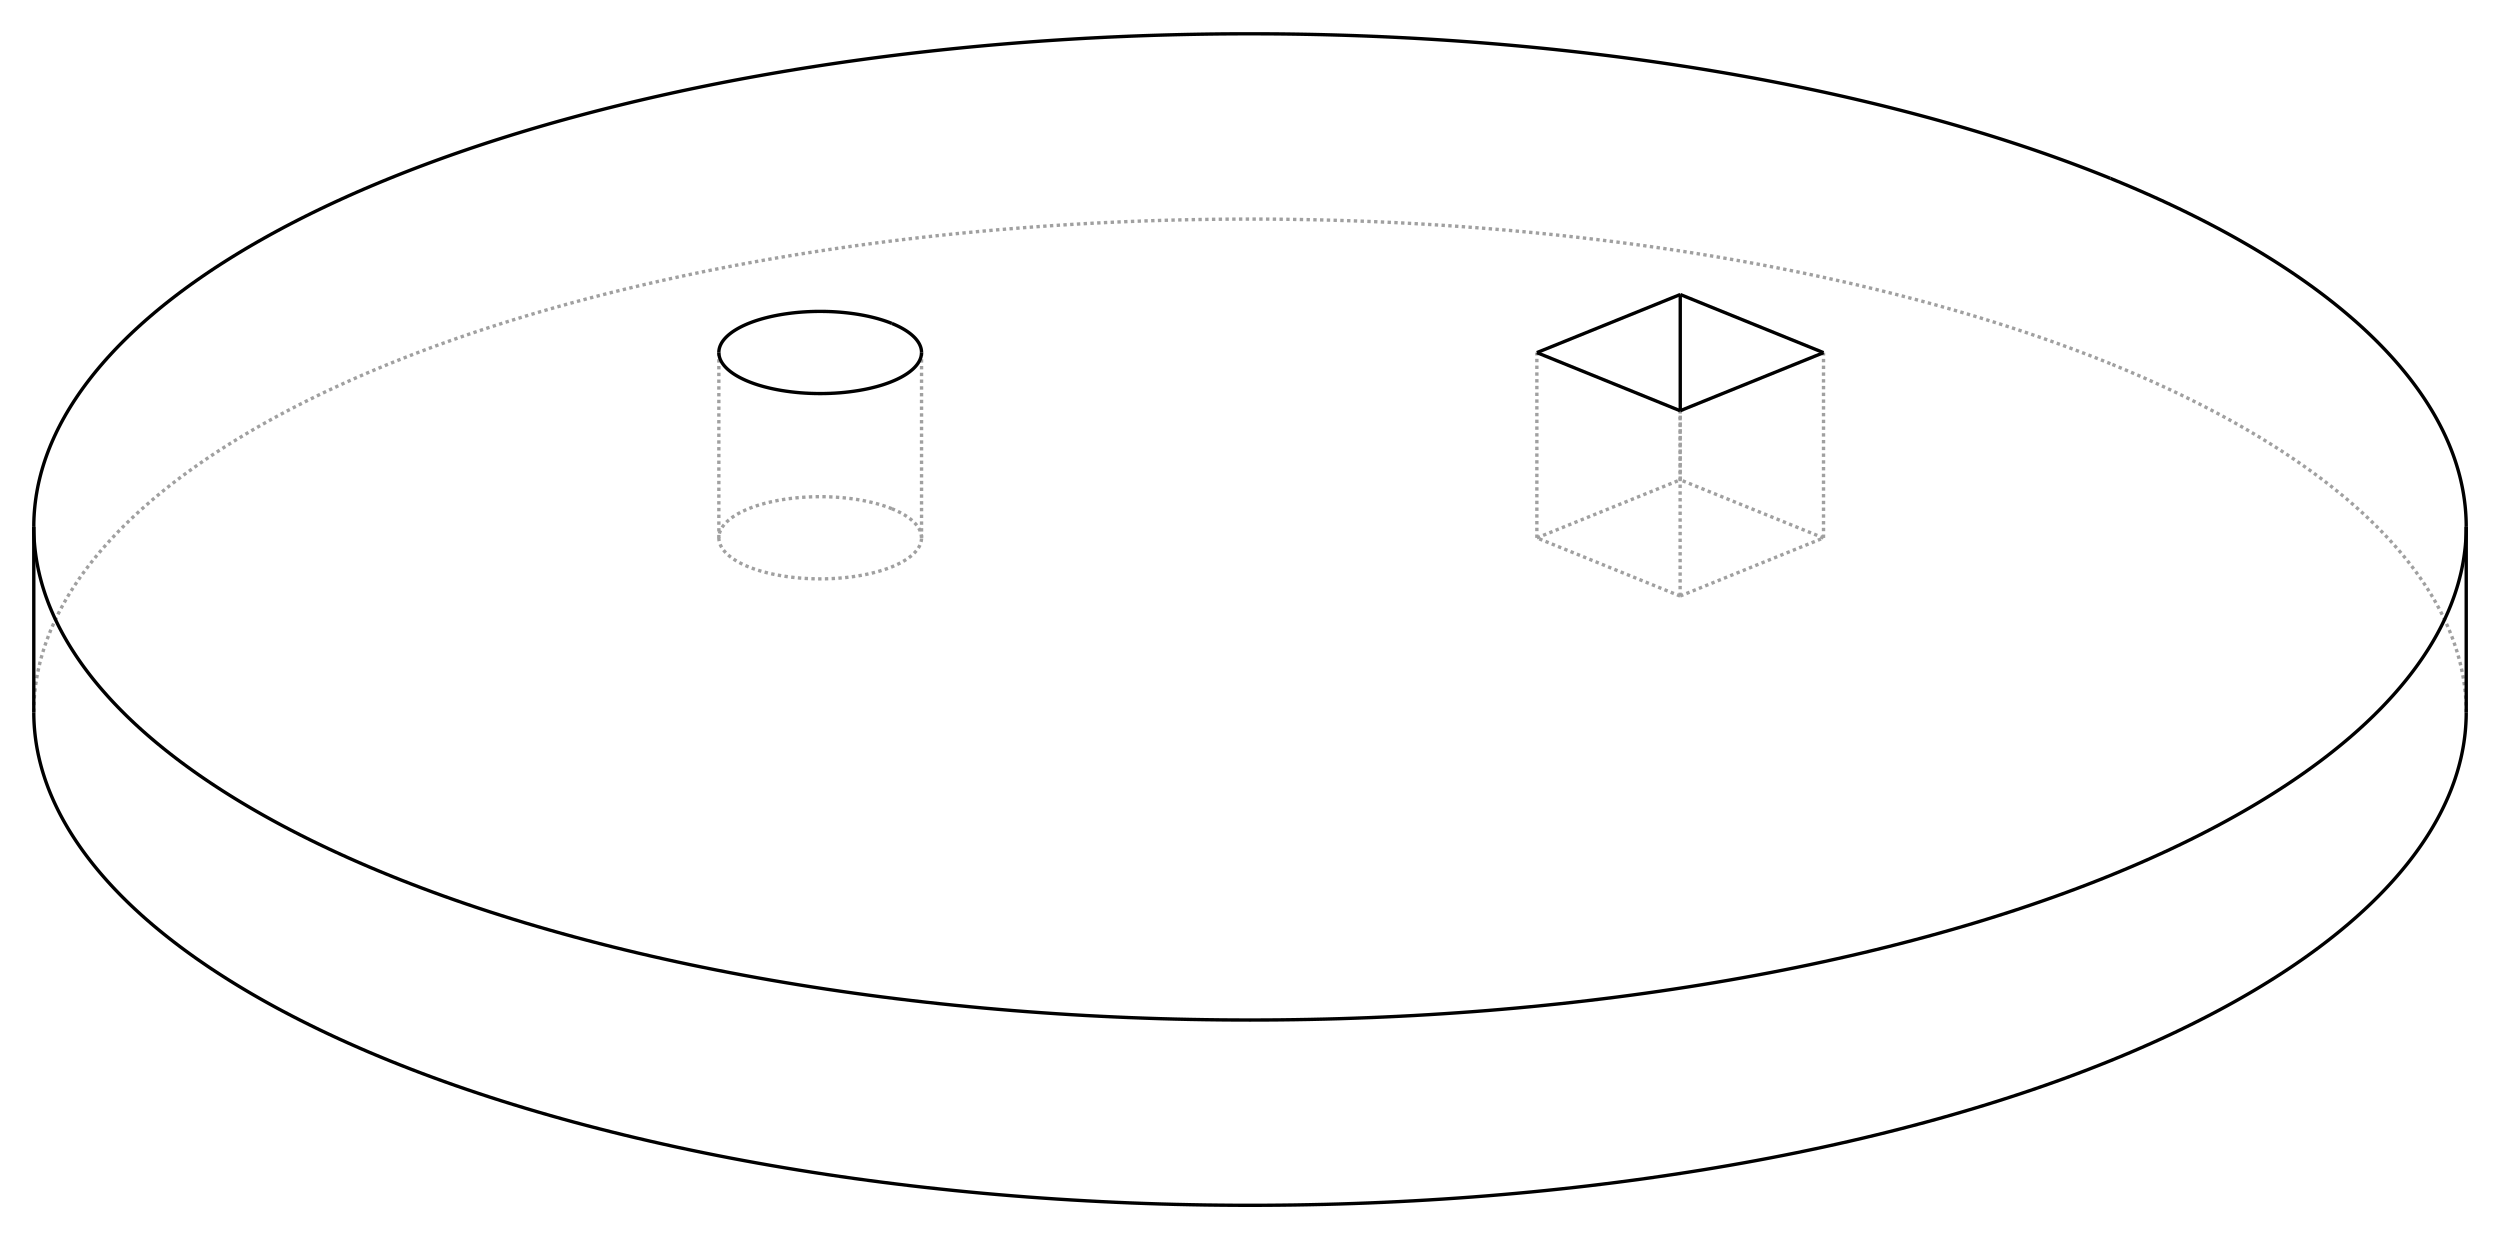
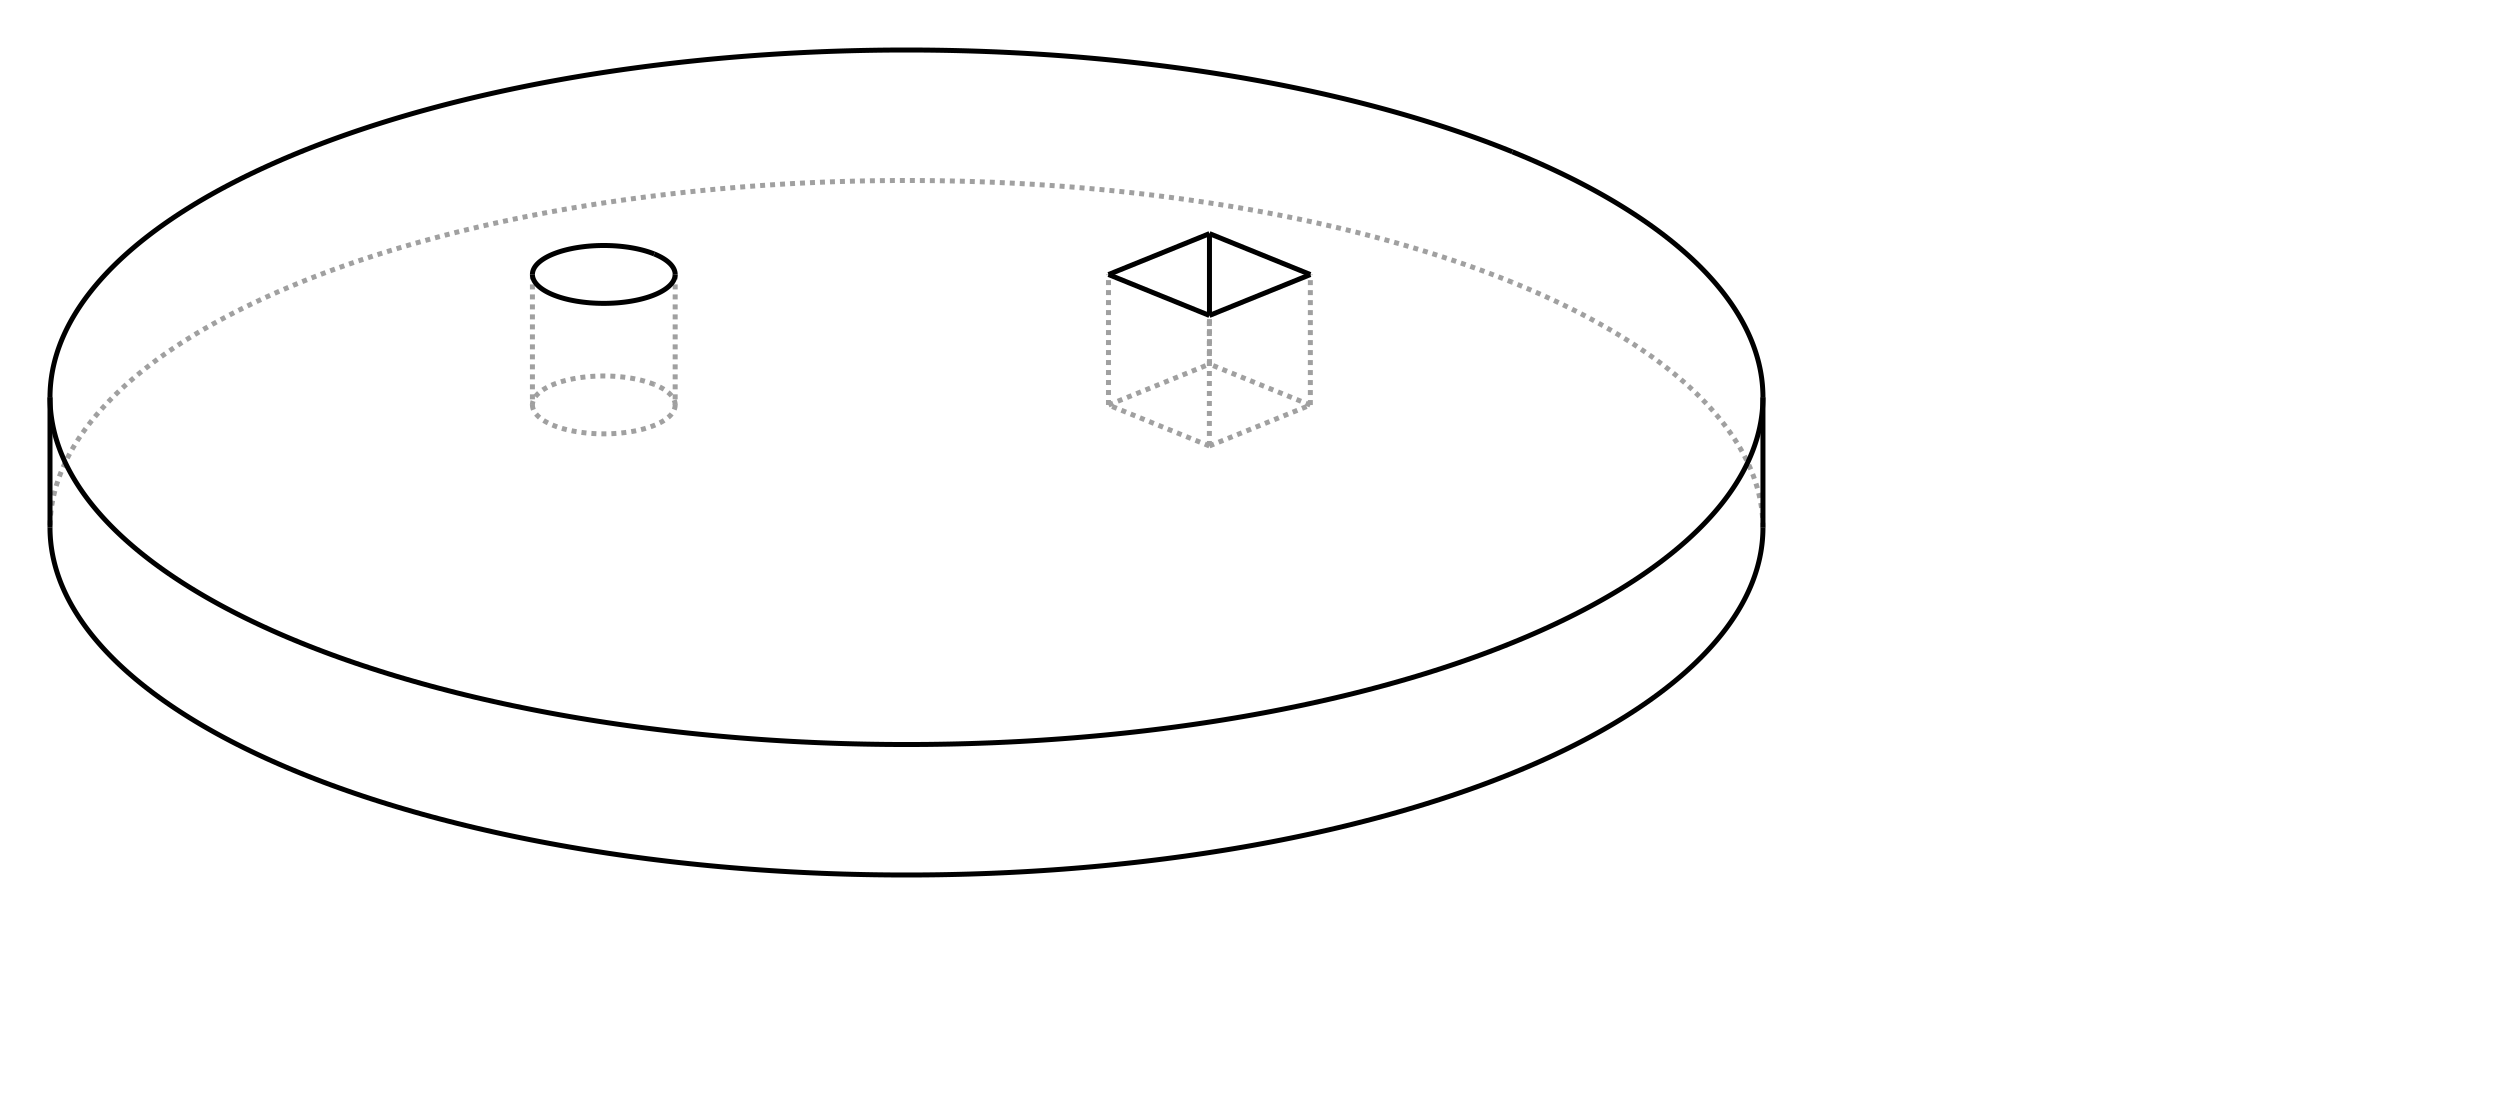
- <svg xmlns="http://www.w3.org/2000/svg" width="740" height="366">
-   <g transform="scale(4, -4)   translate(92.43843,-46.05328)" stroke-width="0.25" fill="none">
-     <g stroke="rgb(160,160,160)" fill="none" stroke-dasharray="0.25,0.25">
+ <svg xmlns="http://www.w3.org/2000/svg" width="500.0" height="220.0">
+   <g transform="scale(1.903274, -1.903274)   translate(95.19254,-48.80739)" stroke-width="0.525" fill="none">
+     <g stroke="rgb(160,160,160)" fill="none" stroke-dasharray="0.525,0.525">
      <path d="M63.729,19.142 L63.141,19.379 L62.547,19.613 L61.948,19.845 L61.344,20.075 L60.735,20.303 L60.12,20.528 L59.5,20.751 L58.876,20.972 L58.246,21.19 L57.612,21.406 L56.972,21.62 L56.328,21.831 L55.679,22.04 L55.025,22.246 L54.367,22.45 L53.704,22.652 L53.036,22.851 L52.364,23.047 L51.688,23.241 L51.007,23.432 L50.322,23.621 L49.633,23.808 L48.939,23.991 L48.241,24.172 L47.54,24.351 L46.834,24.527 L46.124,24.7 L45.41,24.871 L44.693,25.039 L43.971,25.204 L43.246,25.366 L42.518,25.526 L41.785,25.683 L41.049,25.838 L40.31,25.989 L39.567,26.138 L38.821,26.284 L38.072,26.427 L37.319,26.568 L36.564,26.706 L35.805,26.84 L35.043,26.972 L34.278,27.102 L33.51,27.228 L32.74,27.351 L31.966,27.472 L31.19,27.589 L30.412,27.704 L29.63,27.816 L28.847,27.925 L28.06,28.031 L27.272,28.134 L26.481,28.234 L25.688,28.331 L24.893,28.425 L24.095,28.516 L23.296,28.605 L22.494,28.69 L21.691,28.772 L20.886,28.851 L20.079,28.927 L19.271,29.001 L18.46,29.071 L17.649,29.138 L16.835,29.202 L16.021,29.263 L15.205,29.321 L14.387,29.376 L13.569,29.428 L12.749,29.477 L11.928,29.523 L11.106,29.566 L10.284,29.605 L9.46,29.642 L8.636,29.676 L7.811,29.706 L6.985,29.733 L6.159,29.758 L5.332,29.779 L4.505,29.797 L3.677,29.812 L2.849,29.824 L2.021,29.833 L1.192,29.839 L0.364,29.841 L-0.465,29.841 L-1.293,29.837 L-2.121,29.831 L-2.95,29.821 L-3.777,29.808 L-4.605,29.792 L-5.432,29.773 L-6.259,29.751 L-7.085,29.726 L-7.911,29.698 L-8.736,29.667 L-9.56,29.632 L-10.383,29.595 L-11.206,29.554 L-12.027,29.511 L-12.848,29.464 L-13.667,29.414 L-14.485,29.362 L-15.302,29.306 L-16.118,29.247 L-16.932,29.185 L-17.745,29.12 L-18.556,29.052 L-19.366,28.981 L-20.174,28.907 L-20.981,28.83 L-21.785,28.75 L-22.588,28.667 L-23.389,28.581 L-24.188,28.492 L-24.985,28.4 L-25.779,28.305 L-26.572,28.207 L-27.362,28.106 L-28.15,28.002 L-28.936,27.896 L-29.719,27.786 L-30.499,27.673 L-31.277,27.558 L-32.052,27.439 L-32.825,27.318 L-33.595,27.194 L-34.362,27.067 L-35.126,26.937 L-35.887,26.804 L-36.645,26.669 L-37.4,26.53 L-38.152,26.389 L-38.9,26.245 L-39.645,26.098 L-40.387,25.949 L-41.125,25.796 L-41.86,25.641 L-42.592,25.483 L-43.319,25.323 L-44.043,25.159 L-44.764,24.994 L-45.48,24.825 L-46.193,24.654 L-46.902,24.48 L-47.606,24.303 L-48.307,24.124 L-49.004,23.942 L-49.696,23.757 L-50.385,23.57 L-51.069,23.381 L-51.748,23.189 L-52.423,22.994 L-53.094,22.797 L-53.761,22.597 L-54.422,22.395 L-55.079,22.191 L-55.732,21.984 L-56.38,21.774 L-57.022,21.562 L-57.661,21.348 L-58.294,21.131 L-58.922,20.912 L-59.545,20.691 L-60.164,20.468 L-60.777,20.242 L-61.385,20.013 L-61.987,19.783 L-62.585,19.55 L-63.177,19.315 L-63.764,19.078 L-64.345,18.839 L-64.921,18.597 L-65.492,18.354 L-66.057,18.108 L-66.616,17.86 L-67.169,17.61 L-67.717,17.358 L-68.26,17.104 L-68.796,16.848 L-69.327,16.59 L-69.851,16.33 L-70.37,16.068 L-70.883,15.805 L-71.39,15.539 L-71.89,15.271 L-72.385,15.002 L-72.873,14.731 L-73.356,14.457 L-73.832,14.182 L-74.302,13.906 L-74.765,13.627 L-75.222,13.347 L-75.673,13.065 L-76.118,12.782 L-76.556,12.497 L-76.987,12.21 L-77.412,11.922 L-77.83,11.632 L-78.242,11.34 L-78.647,11.047 L-79.046,10.753 L-79.437,10.457 L-79.822,10.159 L-80.201,9.86 L-80.572,9.56 L-80.937,9.258 L-81.294,8.955 L-81.645,8.651 L-81.989,8.346 L-82.326,8.039 L-82.656,7.731 L-82.979,7.421 L-83.295,7.111 L-83.604,6.799 L-83.906,6.486 L-84.2,6.172 L-84.488,5.857 L-84.768,5.541 L-85.041,5.224 L-85.307,4.906 L-85.566,4.587 L-85.817,4.267 L-86.062,3.946 L-86.299,3.624 L-86.528,3.301 L-86.75,2.977 L-86.965,2.653 L-87.173,2.328 L-87.373,2.002 L-87.566,1.675 L-87.751,1.348 L-87.929,1.02 L-88.099,0.691 L-88.262,0.361 L-88.417,0.031 L-88.565,-0.299 L-88.706,-0.63 L-88.839,-0.962 L-88.964,-1.294 L-89.082,-1.626 L-89.192,-1.959 L-89.295,-2.292 L-89.39,-2.626 L-89.477,-2.96 L-89.557,-3.295 L-89.63,-3.629 L-89.694,-3.964 L-89.752,-4.299 L-89.801,-4.634 L-89.843,-4.97 L-89.877,-5.306 L-89.904,-5.641 L-89.923,-5.977 L-89.935,-6.313 L-89.938,-6.649 " />
      <path d="M90.062,-6.649 L90.06,-6.425 L90.055,-6.201 L90.046,-5.978 L90.034,-5.754 L90.019,-5.53 L90.001,-5.307 L89.979,-5.083 L89.953,-4.859 L89.925,-4.636 L89.892,-4.413 L89.857,-4.189 L89.818,-3.966 L89.776,-3.743 L89.73,-3.52 L89.681,-3.297 L89.629,-3.074 L89.573,-2.852 L89.514,-2.629 L89.451,-2.407 L89.385,-2.185 L89.316,-1.963 L89.244,-1.741 L89.168,-1.519 L89.089,-1.298 L89.006,-1.076 L88.92,-0.855 L88.831,-0.635 L88.738,-0.414 L88.642,-0.194 L88.543,0.027 L88.44,0.246 L88.334,0.466 L88.225,0.685 L88.112,0.905 L87.996,1.123 L87.877,1.342 L87.755,1.56 L87.629,1.778 L87.5,1.995 L87.367,2.213 L87.232,2.43 L87.093,2.646 L86.951,2.862 L86.805,3.078 L86.656,3.294 L86.504,3.509 L86.349,3.724 L86.19,3.938 L86.029,4.152 L85.864,4.365 L85.696,4.579 L85.524,4.791 L85.349,5.004 L85.172,5.215 L84.991,5.427 L84.806,5.638 L84.619,5.848 L84.428,6.058 L84.234,6.268 L84.038,6.477 L83.837,6.685 L83.634,6.893 L83.428,7.101 L83.218,7.308 L83.006,7.515 L82.79,7.72 L82.571,7.926 L82.349,8.131 L82.124,8.335 L81.896,8.539 L81.664,8.742 L81.43,8.945 L81.193,9.147 L80.952,9.348 L80.709,9.549 L80.462,9.749 L80.213,9.949 L79.96,10.148 L79.705,10.346 L79.446,10.544 L79.184,10.741 L78.92,10.937 L78.653,11.133 L78.382,11.328 L78.109,11.522 L77.832,11.716 L77.553,11.909 L77.271,12.102 L76.986,12.293 L76.698,12.484 L76.407,12.674 L76.113,12.864 L75.817,13.052 L75.517,13.24 L75.215,13.428 L74.91,13.614 L74.602,13.8 L74.292,13.985 L73.978,14.169 L73.662,14.352 L73.343,14.535 L73.021,14.717 L72.696,14.898 L72.369,15.078 L72.039,15.257 L71.707,15.436 L71.033,15.791 L70.349,16.142 L69.654,16.49 L68.949,16.834 L68.234,17.175 L67.508,17.512 L66.772,17.846 L66.026,18.175 L65.27,18.502 L64.504,18.824 L63.729,19.142 " />
      <path d="M31.891,1.946 L31.891,15.658 " />
      <path d="M42.502,6.245 L42.502,19.957 " />
      <path d="M31.891,1.946 L42.502,6.245 " />
      <path d="M21.289,6.249 L21.289,19.96 " />
      <path d="M31.891,1.946 L21.289,6.249 " />
      <path d="M31.9,10.547 L31.9,15.662 " />
      <path d="M42.502,6.245 L31.9,10.547 " />
      <path d="M21.289,6.249 L31.9,10.547 " />
      <path d="M-26.439,8.407 L-26.638,8.485 L-26.843,8.56 L-27.056,8.631 L-27.274,8.7 L-27.499,8.765 L-27.729,8.826 L-27.965,8.885 L-28.206,8.939 L-28.452,8.99 L-28.703,9.038 L-28.957,9.081 L-29.215,9.121 L-29.477,9.157 L-29.742,9.188 L-30.009,9.216 L-30.279,9.24 L-30.551,9.26 L-30.824,9.276 L-31.099,9.288 L-31.374,9.295 L-31.65,9.299 L-31.926,9.298 L-32.202,9.293 L-32.477,9.284 L-32.752,9.271 L-33.025,9.254 L-33.296,9.233 L-33.565,9.208 L-33.832,9.179 L-34.095,9.146 L-34.356,9.109 L-34.613,9.068 L-34.866,9.023 L-35.115,8.974 L-35.359,8.922 L-35.599,8.867 L-35.833,8.807 L-36.062,8.744 L-36.285,8.678 L-36.501,8.609 L-36.712,8.536 L-36.915,8.461 L-37.112,8.382 L-37.301,8.3 L-37.483,8.216 L-37.656,8.129 L-37.822,8.04 L-37.98,7.948 L-38.129,7.853 L-38.27,7.757 L-38.401,7.659 L-38.524,7.558 L-38.638,7.456 L-38.742,7.353 L-38.79,7.3 L-38.836,7.247 L-38.88,7.194 L-38.921,7.141 L-38.96,7.087 L-38.997,7.033 L-39.031,6.979 L-39.062,6.924 L-39.091,6.87 L-39.118,6.815 L-39.142,6.76 L-39.163,6.704 L-39.182,6.649 L-39.199,6.593 L-39.213,6.538 L-39.224,6.482 L-39.233,6.426 L-39.239,6.37 L-39.243,6.314 L-39.244,6.258 " />
      <path d="M-39.244,6.258 L-39.242,6.183 L-39.235,6.109 L-39.224,6.034 L-39.208,5.96 L-39.188,5.886 L-39.163,5.812 L-39.134,5.738 L-39.1,5.665 L-39.062,5.592 L-39.02,5.519 L-38.973,5.447 L-38.921,5.375 L-38.866,5.304 L-38.806,5.234 L-38.742,5.164 L-38.673,5.094 L-38.601,5.026 L-38.524,4.958 L-38.444,4.891 L-38.359,4.825 L-38.27,4.759 L-38.177,4.695 L-38.081,4.631 L-37.98,4.569 L-37.876,4.507 L-37.768,4.447 L-37.657,4.387 L-37.542,4.329 L-37.423,4.272 L-37.302,4.216 L-37.176,4.161 L-37.048,4.108 L-36.916,4.056 L-36.781,4.005 L-36.643,3.955 L-36.502,3.907 L-36.359,3.861 L-36.212,3.816 L-36.063,3.772 L-35.911,3.73 L-35.757,3.689 L-35.6,3.65 L-35.441,3.612 L-35.28,3.576 L-35.116,3.542 L-34.951,3.509 L-34.615,3.449 L-34.271,3.395 L-33.922,3.348 L-33.567,3.308 L-33.208,3.276 L-32.845,3.25 L-32.48,3.232 L-32.112,3.221 L-31.744,3.217 L-31.376,3.221 L-31.009,3.232 L-30.644,3.25 L-30.281,3.276 L-29.922,3.308 L-29.567,3.348 L-29.218,3.395 L-28.874,3.449 L-28.538,3.509 L-28.372,3.542 L-28.209,3.576 L-28.048,3.612 L-27.889,3.65 L-27.732,3.689 L-27.578,3.73 L-27.426,3.772 L-27.277,3.816 L-27.13,3.861 L-26.986,3.907 L-26.846,3.955 L-26.708,4.005 L-26.573,4.056 L-26.441,4.108 L-26.313,4.161 L-26.187,4.216 L-26.065,4.272 L-25.947,4.329 L-25.832,4.387 L-25.72,4.447 L-25.612,4.507 L-25.508,4.569 L-25.408,4.631 L-25.311,4.695 L-25.219,4.759 L-25.13,4.825 L-25.045,4.891 L-24.964,4.958 L-24.888,5.026 L-24.815,5.094 L-24.747,5.164 L-24.683,5.234 L-24.623,5.304 L-24.567,5.375 L-24.516,5.447 L-24.469,5.519 L-24.427,5.592 L-24.388,5.665 L-24.355,5.738 L-24.326,5.812 L-24.301,5.886 L-24.28,5.96 L-24.265,6.034 L-24.253,6.109 L-24.247,6.183 L-24.244,6.258 " />
      <path d="M-24.244,6.258 L-24.247,6.333 L-24.253,6.407 L-24.265,6.482 L-24.28,6.556 L-24.301,6.63 L-24.325,6.704 L-24.355,6.778 L-24.388,6.851 L-24.426,6.924 L-24.469,6.996 L-24.516,7.069 L-24.567,7.14 L-24.623,7.211 L-24.682,7.282 L-24.746,7.352 L-24.815,7.421 L-24.887,7.49 L-24.964,7.557 L-25.044,7.624 L-25.129,7.691 L-25.218,7.756 L-25.31,7.821 L-25.407,7.884 L-25.507,7.947 L-25.611,8.008 L-25.719,8.069 L-25.83,8.128 L-25.945,8.186 L-26.063,8.243 L-26.185,8.299 L-26.31,8.354 L-26.439,8.407 " />
      <path d="M-39.244,19.97 L-39.244,6.258 " />
      <path d="M-24.244,19.97 L-24.244,6.258 " />
    </g>
    <g stroke="rgb(0,0,0)" fill="none">
      <path d="M-89.938,-6.649 L-89.937,-6.873 L-89.932,-7.097 L-89.923,-7.321 L-89.911,-7.544 L-89.896,-7.768 L-89.877,-7.992 L-89.855,-8.216 L-89.83,-8.439 L-89.801,-8.663 L-89.769,-8.887 L-89.734,-9.11 L-89.695,-9.333 L-89.652,-9.557 L-89.607,-9.78 L-89.557,-10.003 L-89.505,-10.226 L-89.449,-10.448 L-89.39,-10.671 L-89.328,-10.893 L-89.262,-11.116 L-89.192,-11.338 L-89.12,-11.56 L-89.044,-11.782 L-88.964,-12.003 L-88.882,-12.225 L-88.796,-12.446 L-88.706,-12.667 L-88.613,-12.887 L-88.517,-13.108 L-88.418,-13.328 L-88.315,-13.548 L-88.209,-13.768 L-88.1,-13.987 L-87.987,-14.207 L-87.871,-14.425 L-87.752,-14.644 L-87.629,-14.862 L-87.503,-15.08 L-87.374,-15.298 L-87.241,-15.515 L-87.105,-15.732 L-86.966,-15.949 L-86.824,-16.165 L-86.678,-16.381 L-86.529,-16.597 L-86.377,-16.812 L-86.222,-17.027 L-86.063,-17.242 L-85.901,-17.456 L-85.736,-17.669 L-85.568,-17.883 L-85.396,-18.095 L-85.221,-18.308 L-85.043,-18.52 L-84.862,-18.731 L-84.677,-18.942 L-84.49,-19.153 L-84.299,-19.363 L-84.105,-19.573 L-83.908,-19.782 L-83.707,-19.99 L-83.504,-20.199 L-83.297,-20.406 L-83.088,-20.613 L-82.875,-20.82 L-82.659,-21.026 L-82.44,-21.231 L-82.217,-21.436 L-81.992,-21.641 L-81.764,-21.845 L-81.532,-22.048 L-81.297,-22.251 L-81.06,-22.453 L-80.819,-22.654 L-80.575,-22.855 L-80.329,-23.055 L-80.079,-23.255 L-79.826,-23.454 L-79.57,-23.653 L-79.311,-23.85 L-79.05,-24.048 L-78.785,-24.244 L-78.517,-24.44 L-78.246,-24.635 L-77.973,-24.83 L-77.696,-25.023 L-77.416,-25.216 L-77.134,-25.409 L-76.849,-25.601 L-76.56,-25.791 L-76.269,-25.982 L-75.975,-26.171 L-75.678,-26.36 L-75.379,-26.548 L-75.076,-26.735 L-74.771,-26.922 L-74.462,-27.108 L-74.151,-27.293 L-73.838,-27.477 L-73.521,-27.66 L-73.202,-27.843 L-72.88,-28.025 L-72.555,-28.206 L-72.227,-28.386 L-71.897,-28.566 L-71.564,-28.744 L-70.89,-29.099 L-70.205,-29.45 L-69.509,-29.798 L-68.803,-30.143 L-68.087,-30.484 L-67.361,-30.821 L-66.624,-31.154 L-65.877,-31.484 L-65.121,-31.811 L-64.354,-32.133 L-63.578,-32.452 L-62.792,-32.766 L-61.997,-33.077 L-61.193,-33.384 L-60.379,-33.687 L-59.556,-33.985 L-58.724,-34.28 L-57.883,-34.57 L-57.034,-34.856 L-56.176,-35.138 L-55.309,-35.416 L-54.434,-35.689 L-53.551,-35.958 L-52.66,-36.223 L-51.761,-36.483 L-50.854,-36.739 L-49.94,-36.99 L-49.018,-37.236 L-48.088,-37.478 L-47.152,-37.715 L-46.208,-37.948 L-45.257,-38.176 L-44.299,-38.399 L-43.335,-38.617 L-42.364,-38.831 L-41.387,-39.039 L-40.403,-39.243 L-39.414,-39.442 L-38.418,-39.636 L-37.417,-39.825 L-36.41,-40.009 L-35.398,-40.188 L-34.38,-40.362 L-33.357,-40.531 L-32.329,-40.694 L-31.296,-40.853 L-30.259,-41.006 L-29.216,-41.155 L-28.17,-41.298 L-27.119,-41.436 L-26.064,-41.568 L-25.005,-41.696 L-23.943,-41.818 L-22.876,-41.934 L-21.807,-42.046 L-20.734,-42.152 L-19.658,-42.253 L-18.578,-42.348 L-17.497,-42.438 L-16.412,-42.523 L-15.325,-42.602 L-14.236,-42.676 L-13.144,-42.744 L-12.051,-42.807 L-10.955,-42.865 L-9.858,-42.917 L-8.76,-42.964 L-7.66,-43.005 L-6.559,-43.041 L-5.457,-43.071 L-4.355,-43.095 L-3.251,-43.115 L-2.147,-43.128 L-1.043,-43.137 L0.062,-43.139 L1.166,-43.137 L2.27,-43.128 L3.374,-43.115 L4.478,-43.095 L5.58,-43.071 L6.682,-43.041 L7.783,-43.005 L8.883,-42.964 L9.982,-42.917 L11.079,-42.865 L12.174,-42.807 L13.267,-42.744 L14.359,-42.676 L15.448,-42.602 L16.535,-42.523 L17.62,-42.438 L18.702,-42.348 L19.781,-42.253 L20.857,-42.152 L21.93,-42.046 L22.999,-41.934 L24.066,-41.818 L25.128,-41.696 L26.187,-41.568 L27.242,-41.436 L28.293,-41.298 L29.339,-41.155 L30.382,-41.006 L31.419,-40.853 L32.452,-40.694 L33.48,-40.531 L34.503,-40.362 L35.521,-40.188 L36.533,-40.009 L37.54,-39.825 L38.542,-39.636 L39.537,-39.442 L40.527,-39.243 L41.51,-39.039 L42.487,-38.831 L43.458,-38.617 L44.422,-38.399 L45.38,-38.176 L46.331,-37.948 L47.275,-37.715 L48.211,-37.478 L49.141,-37.236 L50.063,-36.99 L50.977,-36.739 L51.884,-36.483 L52.783,-36.223 L53.675,-35.958 L54.558,-35.689 L55.432,-35.416 L56.299,-35.138 L57.157,-34.856 L58.006,-34.57 L58.847,-34.28 L59.679,-33.985 L60.502,-33.687 L61.316,-33.384 L62.12,-33.077 L62.915,-32.766 L63.701,-32.452 L64.477,-32.133 L65.244,-31.811 L66,-31.484 L66.747,-31.154 L67.484,-30.821 L68.21,-30.484 L68.927,-30.143 L69.633,-29.798 L70.328,-29.45 L71.013,-29.099 L71.687,-28.744 L72.02,-28.566 L72.35,-28.386 L72.678,-28.206 L73.003,-28.025 L73.325,-27.843 L73.644,-27.66 L73.961,-27.477 L74.275,-27.293 L74.586,-27.108 L74.894,-26.922 L75.199,-26.735 L75.502,-26.548 L75.802,-26.36 L76.098,-26.171 L76.392,-25.982 L76.684,-25.791 L76.972,-25.601 L77.257,-25.409 L77.54,-25.216 L77.819,-25.023 L78.096,-24.83 L78.369,-24.635 L78.64,-24.44 L78.908,-24.244 L79.173,-24.048 L79.434,-23.85 L79.693,-23.653 L79.949,-23.454 L80.202,-23.255 L80.452,-23.055 L80.699,-22.855 L80.942,-22.654 L81.183,-22.453 L81.421,-22.251 L81.655,-22.048 L81.887,-21.845 L82.115,-21.641 L82.34,-21.436 L82.563,-21.231 L82.782,-21.026 L82.998,-20.82 L83.211,-20.613 L83.42,-20.406 L83.627,-20.199 L83.831,-19.99 L84.031,-19.782 L84.228,-19.573 L84.422,-19.363 L84.613,-19.153 L84.801,-18.942 L84.985,-18.731 L85.166,-18.52 L85.344,-18.308 L85.519,-18.095 L85.691,-17.883 L85.859,-17.669 L86.024,-17.456 L86.186,-17.242 L86.345,-17.027 L86.5,-16.812 L86.652,-16.597 L86.801,-16.381 L86.947,-16.165 L87.089,-15.949 L87.229,-15.732 L87.364,-15.515 L87.497,-15.298 L87.626,-15.08 L87.752,-14.862 L87.875,-14.644 L87.994,-14.425 L88.11,-14.207 L88.223,-13.987 L88.332,-13.768 L88.438,-13.548 L88.541,-13.328 L88.64,-13.108 L88.737,-12.887 L88.829,-12.667 L88.919,-12.446 L89.005,-12.225 L89.087,-12.003 L89.167,-11.782 L89.243,-11.56 L89.315,-11.338 L89.385,-11.116 L89.451,-10.893 L89.513,-10.671 L89.572,-10.448 L89.628,-10.226 L89.681,-10.003 L89.73,-9.78 L89.775,-9.557 L89.818,-9.333 L89.857,-9.11 L89.892,-8.887 L89.924,-8.663 L89.953,-8.439 L89.979,-8.216 L90.001,-7.992 L90.019,-7.768 L90.034,-7.544 L90.046,-7.321 L90.055,-7.097 L90.06,-6.873 L90.062,-6.649 " />
      <path d="M63.729,32.854 L63.141,33.091 L62.547,33.325 L61.948,33.557 L61.344,33.787 L60.735,34.015 L60.12,34.24 L59.5,34.463 L58.876,34.684 L58.246,34.902 L57.612,35.118 L56.972,35.332 L56.328,35.543 L55.679,35.752 L55.025,35.958 L54.367,36.162 L53.704,36.363 L53.036,36.562 L52.364,36.759 L51.688,36.953 L51.007,37.144 L50.322,37.333 L49.633,37.519 L48.939,37.703 L48.241,37.884 L47.54,38.063 L46.834,38.239 L46.124,38.412 L45.41,38.582 L44.693,38.75 L43.971,38.916 L43.246,39.078 L42.518,39.238 L41.785,39.395 L41.049,39.549 L40.31,39.701 L39.567,39.85 L38.821,39.996 L38.072,40.139 L37.319,40.28 L36.564,40.417 L35.805,40.552 L35.043,40.684 L34.278,40.813 L33.51,40.94 L32.74,41.063 L31.966,41.183 L31.19,41.301 L30.412,41.416 L29.63,41.528 L28.847,41.637 L28.06,41.743 L27.272,41.846 L26.481,41.946 L25.688,42.043 L24.893,42.137 L24.095,42.228 L23.296,42.316 L22.494,42.402 L21.691,42.484 L20.886,42.563 L20.079,42.639 L19.271,42.712 L18.46,42.783 L17.649,42.85 L16.835,42.914 L16.021,42.975 L15.205,43.033 L14.387,43.088 L13.569,43.14 L12.749,43.189 L11.928,43.235 L11.106,43.277 L10.284,43.317 L9.46,43.354 L8.636,43.387 L7.811,43.418 L6.985,43.445 L6.159,43.469 L5.332,43.491 L4.505,43.509 L3.677,43.524 L2.849,43.536 L2.021,43.545 L1.192,43.55 L0.364,43.553 L-0.465,43.553 L-1.293,43.549 L-2.121,43.543 L-2.95,43.533 L-3.777,43.52 L-4.605,43.504 L-5.432,43.485 L-6.259,43.463 L-7.085,43.438 L-7.911,43.41 L-8.736,43.379 L-9.56,43.344 L-10.383,43.307 L-11.206,43.266 L-12.027,43.223 L-12.848,43.176 L-13.667,43.126 L-14.485,43.073 L-15.302,43.018 L-16.118,42.959 L-16.932,42.897 L-17.745,42.832 L-18.556,42.764 L-19.366,42.693 L-20.174,42.619 L-20.981,42.542 L-21.785,42.462 L-22.588,42.379 L-23.389,42.293 L-24.188,42.204 L-24.985,42.112 L-25.779,42.017 L-26.572,41.919 L-27.362,41.818 L-28.15,41.714 L-28.936,41.607 L-29.719,41.498 L-30.499,41.385 L-31.277,41.27 L-32.052,41.151 L-32.825,41.03 L-33.595,40.906 L-34.362,40.779 L-35.126,40.649 L-35.887,40.516 L-36.645,40.38 L-37.4,40.242 L-38.152,40.101 L-38.9,39.957 L-39.645,39.81 L-40.387,39.66 L-41.125,39.508 L-41.86,39.353 L-42.592,39.195 L-43.319,39.034 L-44.043,38.871 L-44.764,38.705 L-45.48,38.537 L-46.193,38.365 L-46.902,38.191 L-47.606,38.015 L-48.307,37.836 L-49.004,37.654 L-49.696,37.469 L-50.385,37.282 L-51.069,37.093 L-51.748,36.901 L-52.423,36.706 L-53.094,36.509 L-53.761,36.309 L-54.422,36.107 L-55.079,35.902 L-55.732,35.695 L-56.38,35.486 L-57.022,35.274 L-57.661,35.06 L-58.294,34.843 L-58.922,34.624 L-59.545,34.403 L-60.164,34.179 L-60.777,33.953 L-61.385,33.725 L-61.987,33.495 L-62.585,33.262 L-63.177,33.027 L-63.764,32.79 L-64.345,32.551 L-64.921,32.309 L-65.492,32.066 L-66.057,31.82 L-66.616,31.572 L-67.169,31.322 L-67.717,31.07 L-68.26,30.816 L-68.796,30.56 L-69.327,30.302 L-69.851,30.042 L-70.37,29.78 L-70.883,29.516 L-71.39,29.251 L-71.89,28.983 L-72.385,28.714 L-72.873,28.442 L-73.356,28.169 L-73.832,27.894 L-74.302,27.618 L-74.765,27.339 L-75.222,27.059 L-75.673,26.777 L-76.118,26.494 L-76.556,26.209 L-76.987,25.922 L-77.412,25.633 L-77.83,25.343 L-78.242,25.052 L-78.647,24.759 L-79.046,24.464 L-79.437,24.168 L-79.822,23.871 L-80.201,23.572 L-80.572,23.272 L-80.937,22.97 L-81.294,22.667 L-81.645,22.363 L-81.989,22.057 L-82.326,21.75 L-82.656,21.442 L-82.979,21.133 L-83.295,20.822 L-83.604,20.511 L-83.906,20.198 L-84.2,19.884 L-84.488,19.569 L-84.768,19.253 L-85.041,18.936 L-85.307,18.618 L-85.566,18.298 L-85.817,17.978 L-86.062,17.657 L-86.299,17.335 L-86.528,17.013 L-86.75,16.689 L-86.965,16.365 L-87.173,16.039 L-87.373,15.713 L-87.566,15.387 L-87.751,15.059 L-87.929,14.731 L-88.099,14.403 L-88.262,14.073 L-88.417,13.743 L-88.565,13.413 L-88.706,13.082 L-88.839,12.75 L-88.964,12.418 L-89.082,12.086 L-89.192,11.753 L-89.295,11.419 L-89.39,11.086 L-89.477,10.752 L-89.557,10.417 L-89.63,10.083 L-89.694,9.748 L-89.752,9.413 L-89.801,9.077 L-89.843,8.742 L-89.877,8.406 L-89.904,8.07 L-89.923,7.735 L-89.935,7.399 L-89.938,7.063 " />
      <path d="M-89.938,7.063 L-89.937,6.839 L-89.932,6.615 L-89.923,6.391 L-89.911,6.167 L-89.896,5.943 L-89.877,5.72 L-89.855,5.496 L-89.83,5.272 L-89.801,5.049 L-89.769,4.825 L-89.734,4.602 L-89.695,4.378 L-89.652,4.155 L-89.607,3.932 L-89.557,3.709 L-89.505,3.486 L-89.449,3.263 L-89.39,3.041 L-89.328,2.818 L-89.262,2.596 L-89.192,2.374 L-89.12,2.152 L-89.044,1.93 L-88.964,1.709 L-88.882,1.487 L-88.796,1.266 L-88.706,1.045 L-88.613,0.824 L-88.517,0.604 L-88.418,0.384 L-88.315,0.164 L-88.209,-0.056 L-88.1,-0.276 L-87.987,-0.495 L-87.871,-0.714 L-87.752,-0.932 L-87.629,-1.151 L-87.503,-1.369 L-87.374,-1.586 L-87.241,-1.804 L-87.105,-2.021 L-86.966,-2.237 L-86.824,-2.454 L-86.678,-2.67 L-86.529,-2.885 L-86.377,-3.101 L-86.222,-3.315 L-86.063,-3.53 L-85.901,-3.744 L-85.736,-3.958 L-85.568,-4.171 L-85.396,-4.384 L-85.221,-4.596 L-85.043,-4.808 L-84.862,-5.019 L-84.677,-5.23 L-84.49,-5.441 L-84.299,-5.651 L-84.105,-5.861 L-83.908,-6.07 L-83.707,-6.279 L-83.504,-6.487 L-83.297,-6.694 L-83.088,-6.902 L-82.875,-7.108 L-82.659,-7.314 L-82.44,-7.52 L-82.217,-7.725 L-81.992,-7.929 L-81.764,-8.133 L-81.532,-8.336 L-81.297,-8.539 L-81.06,-8.741 L-80.819,-8.943 L-80.575,-9.143 L-80.329,-9.344 L-80.079,-9.543 L-79.826,-9.742 L-79.57,-9.941 L-79.311,-10.139 L-79.05,-10.336 L-78.785,-10.532 L-78.517,-10.728 L-78.246,-10.923 L-77.973,-11.118 L-77.696,-11.312 L-77.416,-11.505 L-77.134,-11.697 L-76.849,-11.889 L-76.56,-12.08 L-76.269,-12.27 L-75.975,-12.46 L-75.678,-12.648 L-75.379,-12.836 L-75.076,-13.024 L-74.771,-13.21 L-74.462,-13.396 L-74.151,-13.581 L-73.838,-13.765 L-73.521,-13.949 L-73.202,-14.131 L-72.88,-14.313 L-72.555,-14.494 L-72.227,-14.675 L-71.897,-14.854 L-71.564,-15.033 L-70.89,-15.387 L-70.205,-15.739 L-69.509,-16.087 L-68.803,-16.431 L-68.087,-16.772 L-67.361,-17.109 L-66.624,-17.443 L-65.877,-17.773 L-65.121,-18.099 L-64.354,-18.421 L-63.578,-18.74 L-62.792,-19.055 L-61.997,-19.365 L-61.193,-19.672 L-60.379,-19.975 L-59.556,-20.274 L-58.724,-20.568 L-57.883,-20.859 L-57.034,-21.145 L-56.176,-21.427 L-55.309,-21.704 L-54.434,-21.978 L-53.551,-22.247 L-52.66,-22.511 L-51.761,-22.771 L-50.854,-23.027 L-49.94,-23.278 L-49.018,-23.524 L-48.088,-23.766 L-47.152,-24.004 L-46.208,-24.236 L-45.257,-24.464 L-44.299,-24.687 L-43.335,-24.905 L-42.364,-25.119 L-41.387,-25.328 L-40.403,-25.531 L-39.414,-25.73 L-38.418,-25.924 L-37.417,-26.113 L-36.41,-26.297 L-35.398,-26.476 L-34.38,-26.65 L-33.357,-26.819 L-32.329,-26.983 L-31.296,-27.141 L-30.259,-27.295 L-29.216,-27.443 L-28.17,-27.586 L-27.119,-27.724 L-26.064,-27.856 L-25.005,-27.984 L-23.943,-28.106 L-22.876,-28.223 L-21.807,-28.334 L-20.734,-28.44 L-19.658,-28.541 L-18.578,-28.636 L-17.497,-28.727 L-16.412,-28.811 L-15.325,-28.89 L-14.236,-28.964 L-13.144,-29.033 L-12.051,-29.096 L-10.955,-29.153 L-9.858,-29.205 L-8.76,-29.252 L-7.66,-29.293 L-6.559,-29.329 L-5.457,-29.359 L-4.355,-29.384 L-3.251,-29.403 L-2.147,-29.417 L-1.043,-29.425 L0.062,-29.428 L1.166,-29.425 L2.27,-29.417 L3.374,-29.403 L4.478,-29.384 L5.58,-29.359 L6.682,-29.329 L7.783,-29.293 L8.883,-29.252 L9.982,-29.205 L11.079,-29.153 L12.174,-29.096 L13.267,-29.033 L14.359,-28.964 L15.448,-28.89 L16.535,-28.811 L17.62,-28.727 L18.702,-28.636 L19.781,-28.541 L20.857,-28.44 L21.93,-28.334 L22.999,-28.223 L24.066,-28.106 L25.128,-27.984 L26.187,-27.856 L27.242,-27.724 L28.293,-27.586 L29.339,-27.443 L30.382,-27.295 L31.419,-27.141 L32.452,-26.983 L33.48,-26.819 L34.503,-26.65 L35.521,-26.476 L36.533,-26.297 L37.54,-26.113 L38.542,-25.924 L39.537,-25.73 L40.527,-25.531 L41.51,-25.328 L42.487,-25.119 L43.458,-24.905 L44.422,-24.687 L45.38,-24.464 L46.331,-24.236 L47.275,-24.004 L48.211,-23.766 L49.141,-23.524 L50.063,-23.278 L50.977,-23.027 L51.884,-22.771 L52.783,-22.511 L53.675,-22.247 L54.558,-21.978 L55.432,-21.704 L56.299,-21.427 L57.157,-21.145 L58.006,-20.859 L58.847,-20.568 L59.679,-20.274 L60.502,-19.975 L61.316,-19.672 L62.12,-19.365 L62.915,-19.055 L63.701,-18.74 L64.477,-18.421 L65.244,-18.099 L66,-17.773 L66.747,-17.443 L67.484,-17.109 L68.21,-16.772 L68.927,-16.431 L69.633,-16.087 L70.328,-15.739 L71.013,-15.387 L71.687,-15.033 L72.02,-14.854 L72.35,-14.675 L72.678,-14.494 L73.003,-14.313 L73.325,-14.131 L73.644,-13.949 L73.961,-13.765 L74.275,-13.581 L74.586,-13.396 L74.894,-13.21 L75.199,-13.024 L75.502,-12.836 L75.802,-12.648 L76.098,-12.46 L76.392,-12.27 L76.684,-12.08 L76.972,-11.889 L77.257,-11.697 L77.54,-11.505 L77.819,-11.312 L78.096,-11.118 L78.369,-10.923 L78.64,-10.728 L78.908,-10.532 L79.173,-10.336 L79.434,-10.139 L79.693,-9.941 L79.949,-9.742 L80.202,-9.543 L80.452,-9.344 L80.699,-9.143 L80.942,-8.943 L81.183,-8.741 L81.421,-8.539 L81.655,-8.336 L81.887,-8.133 L82.115,-7.929 L82.34,-7.725 L82.563,-7.52 L82.782,-7.314 L82.998,-7.108 L83.211,-6.902 L83.42,-6.694 L83.627,-6.487 L83.831,-6.279 L84.031,-6.07 L84.228,-5.861 L84.422,-5.651 L84.613,-5.441 L84.801,-5.23 L84.985,-5.019 L85.166,-4.808 L85.344,-4.596 L85.519,-4.384 L85.691,-4.171 L85.859,-3.958 L86.024,-3.744 L86.186,-3.53 L86.345,-3.315 L86.5,-3.101 L86.652,-2.885 L86.801,-2.67 L86.947,-2.454 L87.089,-2.237 L87.229,-2.021 L87.364,-1.804 L87.497,-1.586 L87.626,-1.369 L87.752,-1.151 L87.875,-0.932 L87.994,-0.714 L88.11,-0.495 L88.223,-0.276 L88.332,-0.056 L88.438,0.164 L88.541,0.384 L88.64,0.604 L88.737,0.824 L88.829,1.045 L88.919,1.266 L89.005,1.487 L89.087,1.709 L89.167,1.93 L89.243,2.152 L89.315,2.374 L89.385,2.596 L89.451,2.818 L89.513,3.041 L89.572,3.263 L89.628,3.486 L89.681,3.709 L89.73,3.932 L89.775,4.155 L89.818,4.378 L89.857,4.602 L89.892,4.825 L89.924,5.049 L89.953,5.272 L89.979,5.496 L90.001,5.72 L90.019,5.943 L90.034,6.167 L90.046,6.391 L90.055,6.615 L90.06,6.839 L90.062,7.063 " />
      <path d="M90.062,7.063 L90.06,7.287 L90.055,7.51 L90.046,7.734 L90.034,7.958 L90.019,8.182 L90.001,8.405 L89.979,8.629 L89.953,8.852 L89.925,9.076 L89.892,9.299 L89.857,9.523 L89.818,9.746 L89.776,9.969 L89.73,10.192 L89.681,10.415 L89.629,10.638 L89.573,10.86 L89.514,11.083 L89.451,11.305 L89.385,11.527 L89.316,11.749 L89.244,11.971 L89.168,12.193 L89.089,12.414 L89.006,12.635 L88.92,12.856 L88.831,13.077 L88.738,13.298 L88.642,13.518 L88.543,13.738 L88.44,13.958 L88.334,14.178 L88.225,14.397 L88.112,14.616 L87.996,14.835 L87.877,15.054 L87.755,15.272 L87.629,15.49 L87.5,15.707 L87.367,15.924 L87.232,16.141 L87.093,16.358 L86.951,16.574 L86.805,16.79 L86.656,17.006 L86.504,17.221 L86.349,17.435 L86.19,17.65 L86.029,17.864 L85.864,18.077 L85.696,18.29 L85.524,18.503 L85.349,18.715 L85.172,18.927 L84.991,19.139 L84.806,19.35 L84.619,19.56 L84.428,19.77 L84.234,19.98 L84.038,20.189 L83.837,20.397 L83.634,20.605 L83.428,20.813 L83.218,21.02 L83.006,21.226 L82.79,21.432 L82.571,21.638 L82.349,21.843 L82.124,22.047 L81.896,22.251 L81.664,22.454 L81.43,22.656 L81.193,22.858 L80.952,23.06 L80.709,23.261 L80.462,23.461 L80.213,23.661 L79.96,23.859 L79.705,24.058 L79.446,24.256 L79.184,24.453 L78.92,24.649 L78.653,24.845 L78.382,25.04 L78.109,25.234 L77.832,25.428 L77.553,25.621 L77.271,25.813 L76.986,26.005 L76.698,26.196 L76.407,26.386 L76.113,26.575 L75.817,26.764 L75.517,26.952 L75.215,27.139 L74.91,27.326 L74.602,27.512 L74.292,27.697 L73.978,27.881 L73.662,28.064 L73.343,28.247 L73.021,28.429 L72.696,28.61 L72.369,28.79 L72.039,28.969 L71.707,29.148 L71.033,29.502 L70.349,29.854 L69.654,30.201 L68.949,30.546 L68.234,30.886 L67.508,31.224 L66.772,31.557 L66.026,31.887 L65.27,32.213 L64.504,32.536 L63.729,32.854 " />
      <path d="M31.891,15.658 L42.502,19.957 " />
      <path d="M31.891,15.658 L21.289,19.96 " />
      <path d="M31.9,15.662 L31.9,24.259 " />
      <path d="M42.502,19.957 L31.9,24.259 " />
      <path d="M21.289,19.96 L31.9,24.259 " />
      <path d="M-26.439,22.119 L-26.638,22.197 L-26.843,22.271 L-27.056,22.343 L-27.274,22.411 L-27.499,22.477 L-27.729,22.538 L-27.965,22.596 L-28.206,22.651 L-28.452,22.702 L-28.703,22.749 L-28.957,22.793 L-29.215,22.833 L-29.477,22.868 L-29.742,22.9 L-30.009,22.928 L-30.279,22.952 L-30.551,22.972 L-30.824,22.988 L-31.099,22.999 L-31.374,23.007 L-31.65,23.01 L-31.926,23.01 L-32.202,23.005 L-32.477,22.996 L-32.752,22.983 L-33.025,22.966 L-33.296,22.945 L-33.565,22.92 L-33.832,22.89 L-34.095,22.857 L-34.356,22.82 L-34.613,22.779 L-34.866,22.735 L-35.115,22.686 L-35.359,22.634 L-35.599,22.578 L-35.833,22.519 L-36.062,22.456 L-36.285,22.39 L-36.501,22.321 L-36.712,22.248 L-36.915,22.172 L-37.112,22.094 L-37.301,22.012 L-37.483,21.928 L-37.656,21.841 L-37.822,21.751 L-37.98,21.659 L-38.129,21.565 L-38.27,21.469 L-38.401,21.37 L-38.524,21.27 L-38.638,21.168 L-38.742,21.064 L-38.79,21.012 L-38.836,20.959 L-38.88,20.906 L-38.921,20.853 L-38.96,20.799 L-38.997,20.745 L-39.031,20.691 L-39.062,20.636 L-39.091,20.581 L-39.118,20.526 L-39.142,20.471 L-39.163,20.416 L-39.182,20.361 L-39.199,20.305 L-39.213,20.249 L-39.224,20.193 L-39.233,20.138 L-39.239,20.082 L-39.243,20.026 L-39.244,19.97 " />
      <path d="M-39.244,19.97 L-39.242,19.895 L-39.235,19.821 L-39.224,19.746 L-39.208,19.672 L-39.188,19.598 L-39.163,19.524 L-39.134,19.45 L-39.1,19.377 L-39.062,19.303 L-39.02,19.231 L-38.973,19.159 L-38.921,19.087 L-38.866,19.016 L-38.806,18.945 L-38.742,18.875 L-38.673,18.806 L-38.601,18.737 L-38.524,18.67 L-38.444,18.603 L-38.359,18.536 L-38.27,18.471 L-38.177,18.406 L-38.081,18.343 L-37.98,18.28 L-37.876,18.219 L-37.768,18.158 L-37.657,18.099 L-37.542,18.041 L-37.423,17.984 L-37.302,17.928 L-37.176,17.873 L-37.048,17.82 L-36.916,17.767 L-36.781,17.717 L-36.643,17.667 L-36.502,17.619 L-36.359,17.572 L-36.212,17.527 L-36.063,17.484 L-35.911,17.441 L-35.757,17.401 L-35.6,17.362 L-35.441,17.324 L-35.28,17.288 L-35.116,17.254 L-34.951,17.221 L-34.615,17.16 L-34.271,17.107 L-33.922,17.06 L-33.567,17.02 L-33.208,16.987 L-32.845,16.962 L-32.48,16.944 L-32.112,16.933 L-31.744,16.929 L-31.376,16.933 L-31.009,16.944 L-30.644,16.962 L-30.281,16.987 L-29.922,17.02 L-29.567,17.06 L-29.218,17.107 L-28.874,17.16 L-28.538,17.221 L-28.372,17.254 L-28.209,17.288 L-28.048,17.324 L-27.889,17.362 L-27.732,17.401 L-27.578,17.441 L-27.426,17.484 L-27.277,17.527 L-27.13,17.572 L-26.986,17.619 L-26.846,17.667 L-26.708,17.717 L-26.573,17.767 L-26.441,17.82 L-26.313,17.873 L-26.187,17.928 L-26.065,17.984 L-25.947,18.041 L-25.832,18.099 L-25.72,18.158 L-25.612,18.219 L-25.508,18.28 L-25.408,18.343 L-25.311,18.406 L-25.219,18.471 L-25.13,18.536 L-25.045,18.603 L-24.964,18.67 L-24.888,18.737 L-24.815,18.806 L-24.747,18.875 L-24.683,18.945 L-24.623,19.016 L-24.567,19.087 L-24.516,19.159 L-24.469,19.231 L-24.427,19.303 L-24.388,19.377 L-24.355,19.45 L-24.326,19.524 L-24.301,19.598 L-24.28,19.672 L-24.265,19.746 L-24.253,19.821 L-24.247,19.895 L-24.244,19.97 " />
      <path d="M-24.244,19.97 L-24.247,20.044 L-24.253,20.119 L-24.265,20.193 L-24.28,20.268 L-24.301,20.342 L-24.325,20.416 L-24.355,20.489 L-24.388,20.563 L-24.426,20.636 L-24.469,20.708 L-24.516,20.78 L-24.567,20.852 L-24.623,20.923 L-24.682,20.994 L-24.746,21.064 L-24.815,21.133 L-24.887,21.201 L-24.964,21.269 L-25.044,21.336 L-25.129,21.402 L-25.218,21.468 L-25.31,21.532 L-25.407,21.596 L-25.507,21.658 L-25.611,21.72 L-25.719,21.78 L-25.83,21.84 L-25.945,21.898 L-26.063,21.955 L-26.185,22.011 L-26.31,22.066 L-26.439,22.119 " />
      <path d="M-89.938,7.063 L-89.938,-6.649 " />
      <path d="M90.062,7.063 L90.062,-6.649 " />
    </g>
  </g>
</svg>
